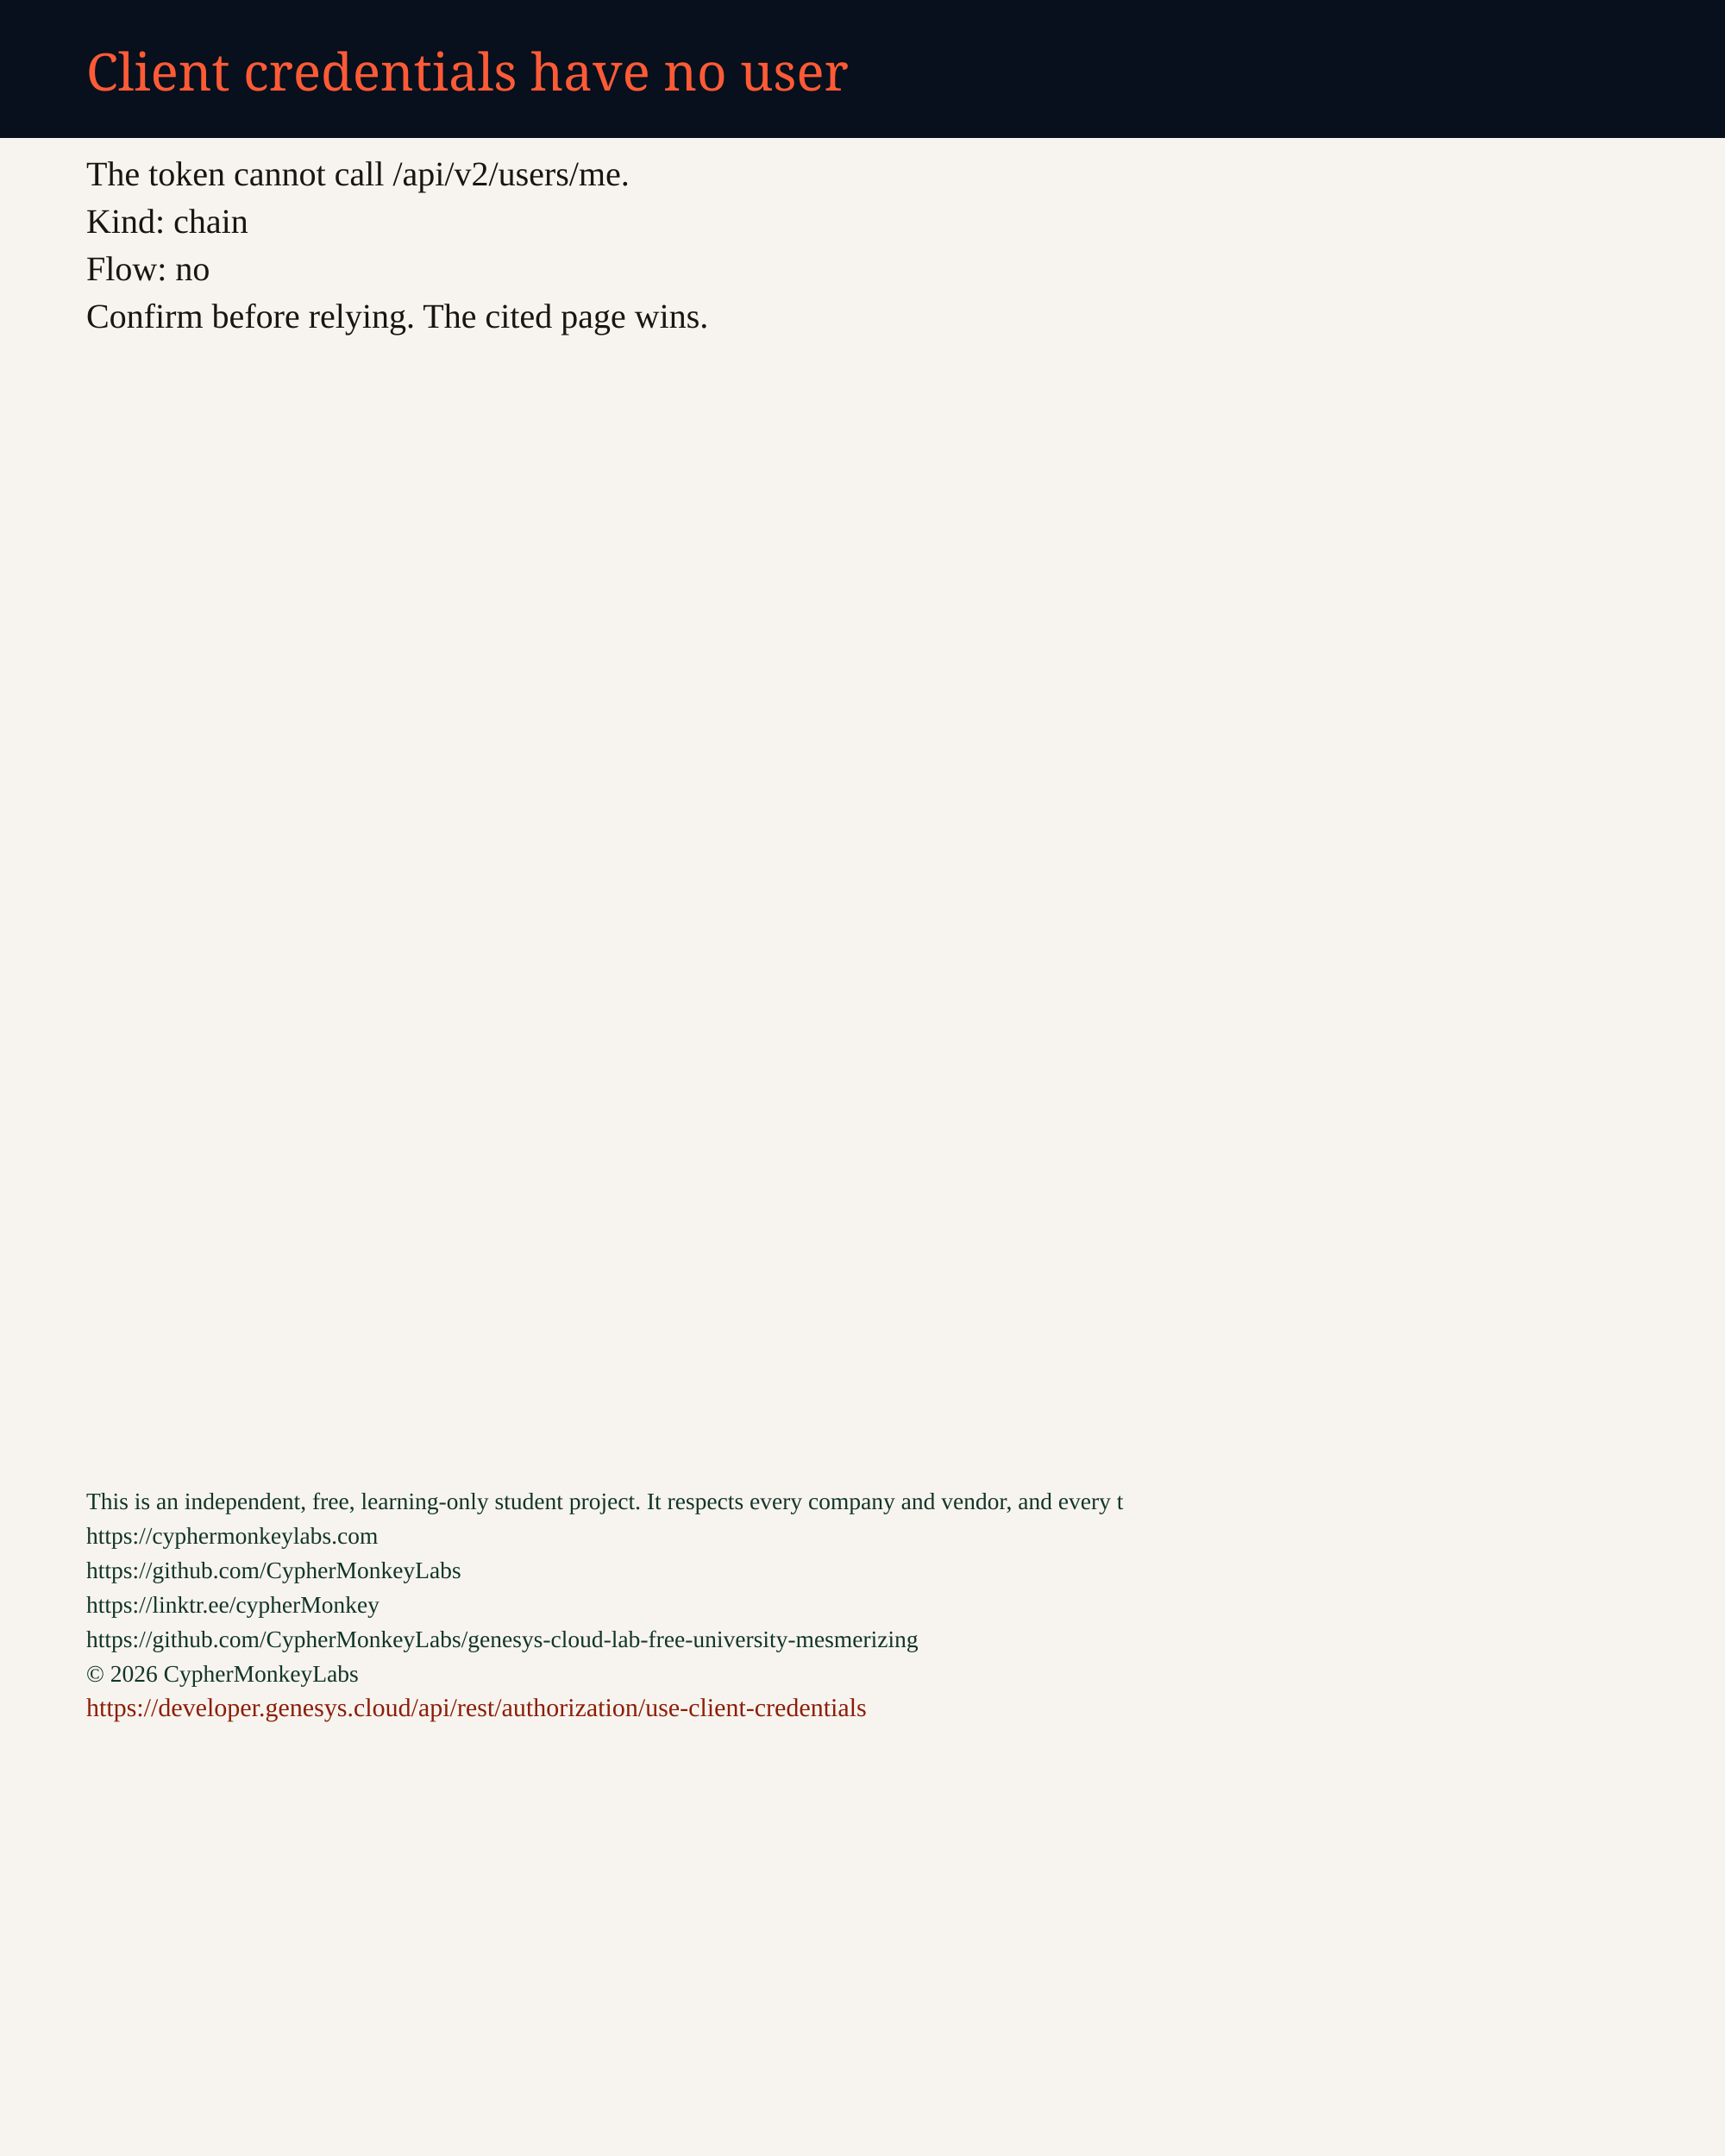
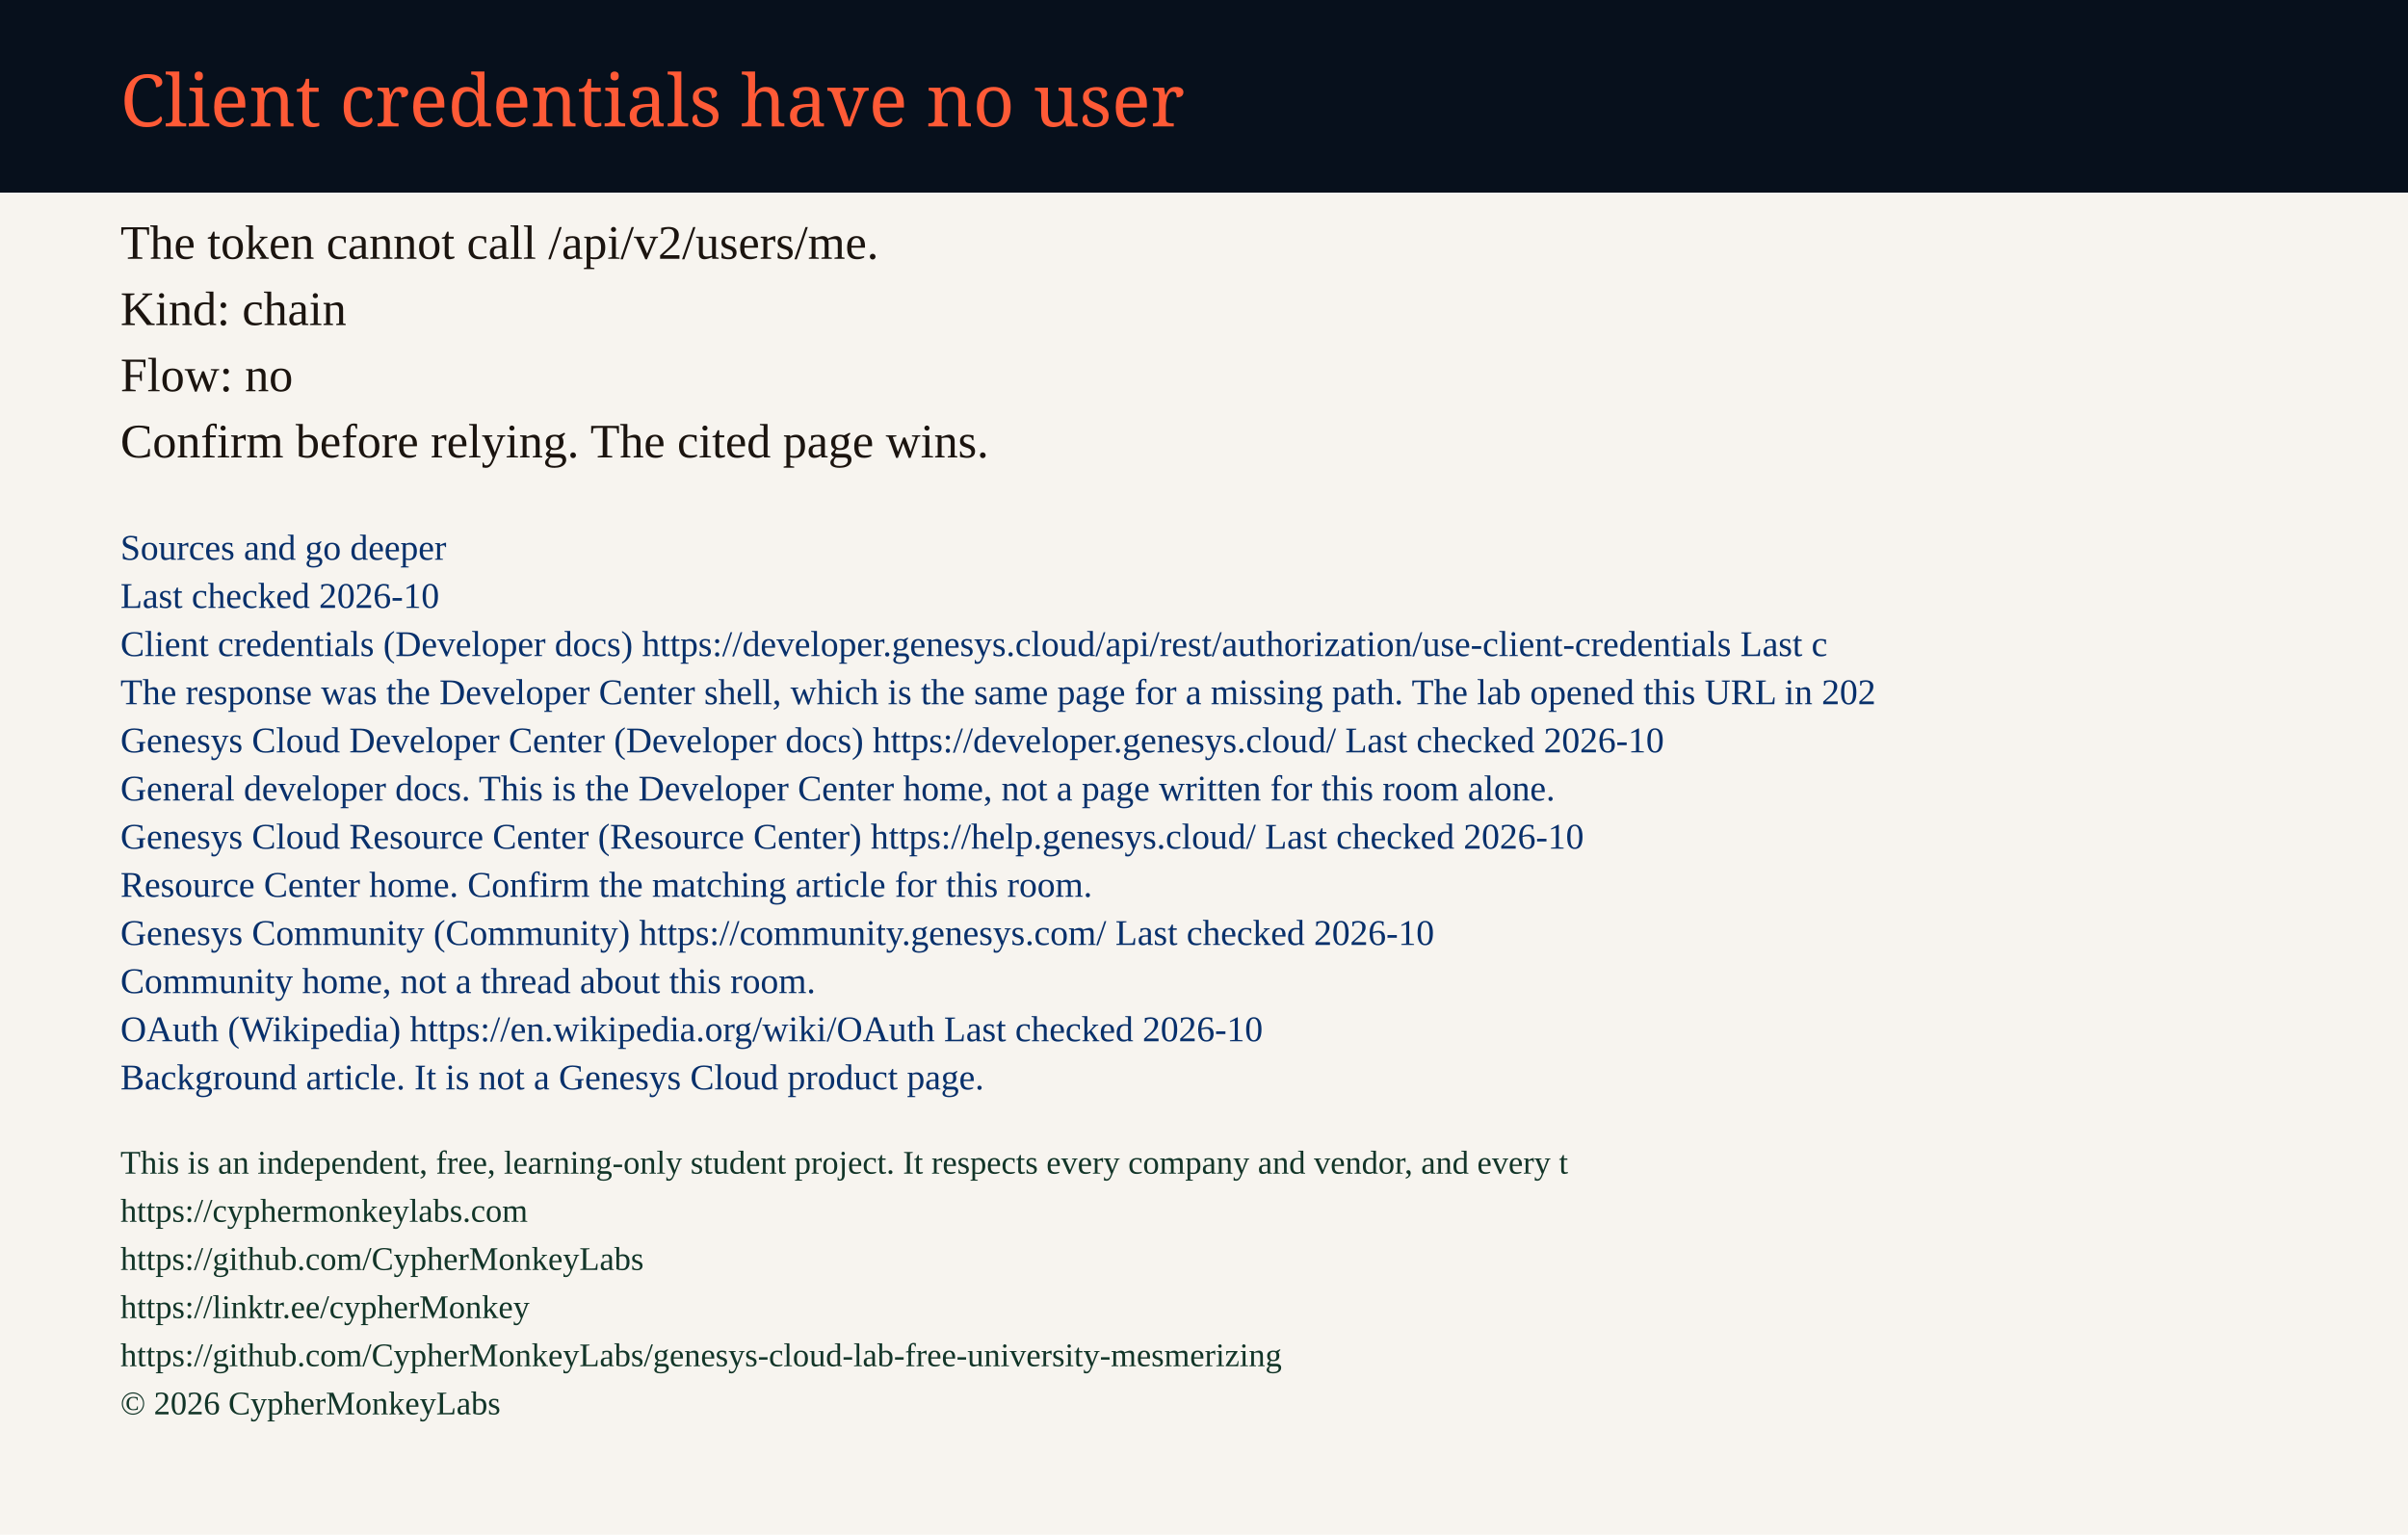
- <svg xmlns="http://www.w3.org/2000/svg" width="800" height="1000" viewBox="0 0 800 1000">
-   <rect width="800" height="1000" fill="#f7f4ef" />
+ <svg xmlns="http://www.w3.org/2000/svg" width="800" height="510" viewBox="0 0 800 510">
+   <rect width="800" height="510" fill="#f7f4ef" />
  <rect width="800" height="64" fill="#07101c" />
  <text x="40" y="42" fill="#ff5a36" font-size="24" font-family="Georgia, serif">Client credentials have no user</text>
  <text x="40" y="86" font-size="16" fill="#1b140f">The token cannot call /api/v2/users/me.</text>
  <text x="40" y="108" font-size="16" fill="#1b140f">Kind: chain</text>
  <text x="40" y="130" font-size="16" fill="#1b140f">Flow: no</text>
  <text x="40" y="152" font-size="16" fill="#1b140f">Confirm before relying. The cited page wins.</text>
-   <text x="40" y="700" font-size="11" fill="#123528">This is an independent, free, learning-only student project. It respects every company and vendor, and every t</text>
-   <text x="40" y="716" font-size="11" fill="#123528">https://cyphermonkeylabs.com</text>
-   <text x="40" y="732" font-size="11" fill="#123528">https://github.com/CypherMonkeyLabs</text>
-   <text x="40" y="748" font-size="11" fill="#123528">https://linktr.ee/cypherMonkey</text>
-   <text x="40" y="764" font-size="11" fill="#123528">https://github.com/CypherMonkeyLabs/genesys-cloud-lab-free-university-mesmerizing</text>
-   <text x="40" y="780" font-size="11" fill="#123528">© 2026 CypherMonkeyLabs</text>
-   <text x="40" y="796" font-size="12" fill="#8d1d08">https://developer.genesys.cloud/api/rest/authorization/use-client-credentials</text>
+   <text x="40" y="186" font-size="12" fill="#08306b">Sources and go deeper</text>
+   <text x="40" y="202" font-size="12" fill="#08306b">Last checked 2026-10</text>
+   <text x="40" y="218" font-size="12" fill="#08306b">Client credentials (Developer docs) https://developer.genesys.cloud/api/rest/authorization/use-client-credentials Last c</text>
+   <text x="40" y="234" font-size="12" fill="#08306b">  The response was the Developer Center shell, which is the same page for a missing path. The lab opened this URL in 202</text>
+   <text x="40" y="250" font-size="12" fill="#08306b">Genesys Cloud Developer Center (Developer docs) https://developer.genesys.cloud/ Last checked 2026-10</text>
+   <text x="40" y="266" font-size="12" fill="#08306b">  General developer docs. This is the Developer Center home, not a page written for this room alone.</text>
+   <text x="40" y="282" font-size="12" fill="#08306b">Genesys Cloud Resource Center (Resource Center) https://help.genesys.cloud/ Last checked 2026-10</text>
+   <text x="40" y="298" font-size="12" fill="#08306b">  Resource Center home. Confirm the matching article for this room.</text>
+   <text x="40" y="314" font-size="12" fill="#08306b">Genesys Community (Community) https://community.genesys.com/ Last checked 2026-10</text>
+   <text x="40" y="330" font-size="12" fill="#08306b">  Community home, not a thread about this room.</text>
+   <text x="40" y="346" font-size="12" fill="#08306b">OAuth (Wikipedia) https://en.wikipedia.org/wiki/OAuth Last checked 2026-10</text>
+   <text x="40" y="362" font-size="12" fill="#08306b">  Background article. It is not a Genesys Cloud product page.</text>
+   <text x="40" y="390" font-size="11" fill="#123528">This is an independent, free, learning-only student project. It respects every company and vendor, and every t</text>
+   <text x="40" y="406" font-size="11" fill="#123528">https://cyphermonkeylabs.com</text>
+   <text x="40" y="422" font-size="11" fill="#123528">https://github.com/CypherMonkeyLabs</text>
+   <text x="40" y="438" font-size="11" fill="#123528">https://linktr.ee/cypherMonkey</text>
+   <text x="40" y="454" font-size="11" fill="#123528">https://github.com/CypherMonkeyLabs/genesys-cloud-lab-free-university-mesmerizing</text>
+   <text x="40" y="470" font-size="11" fill="#123528">© 2026 CypherMonkeyLabs</text>
</svg>
